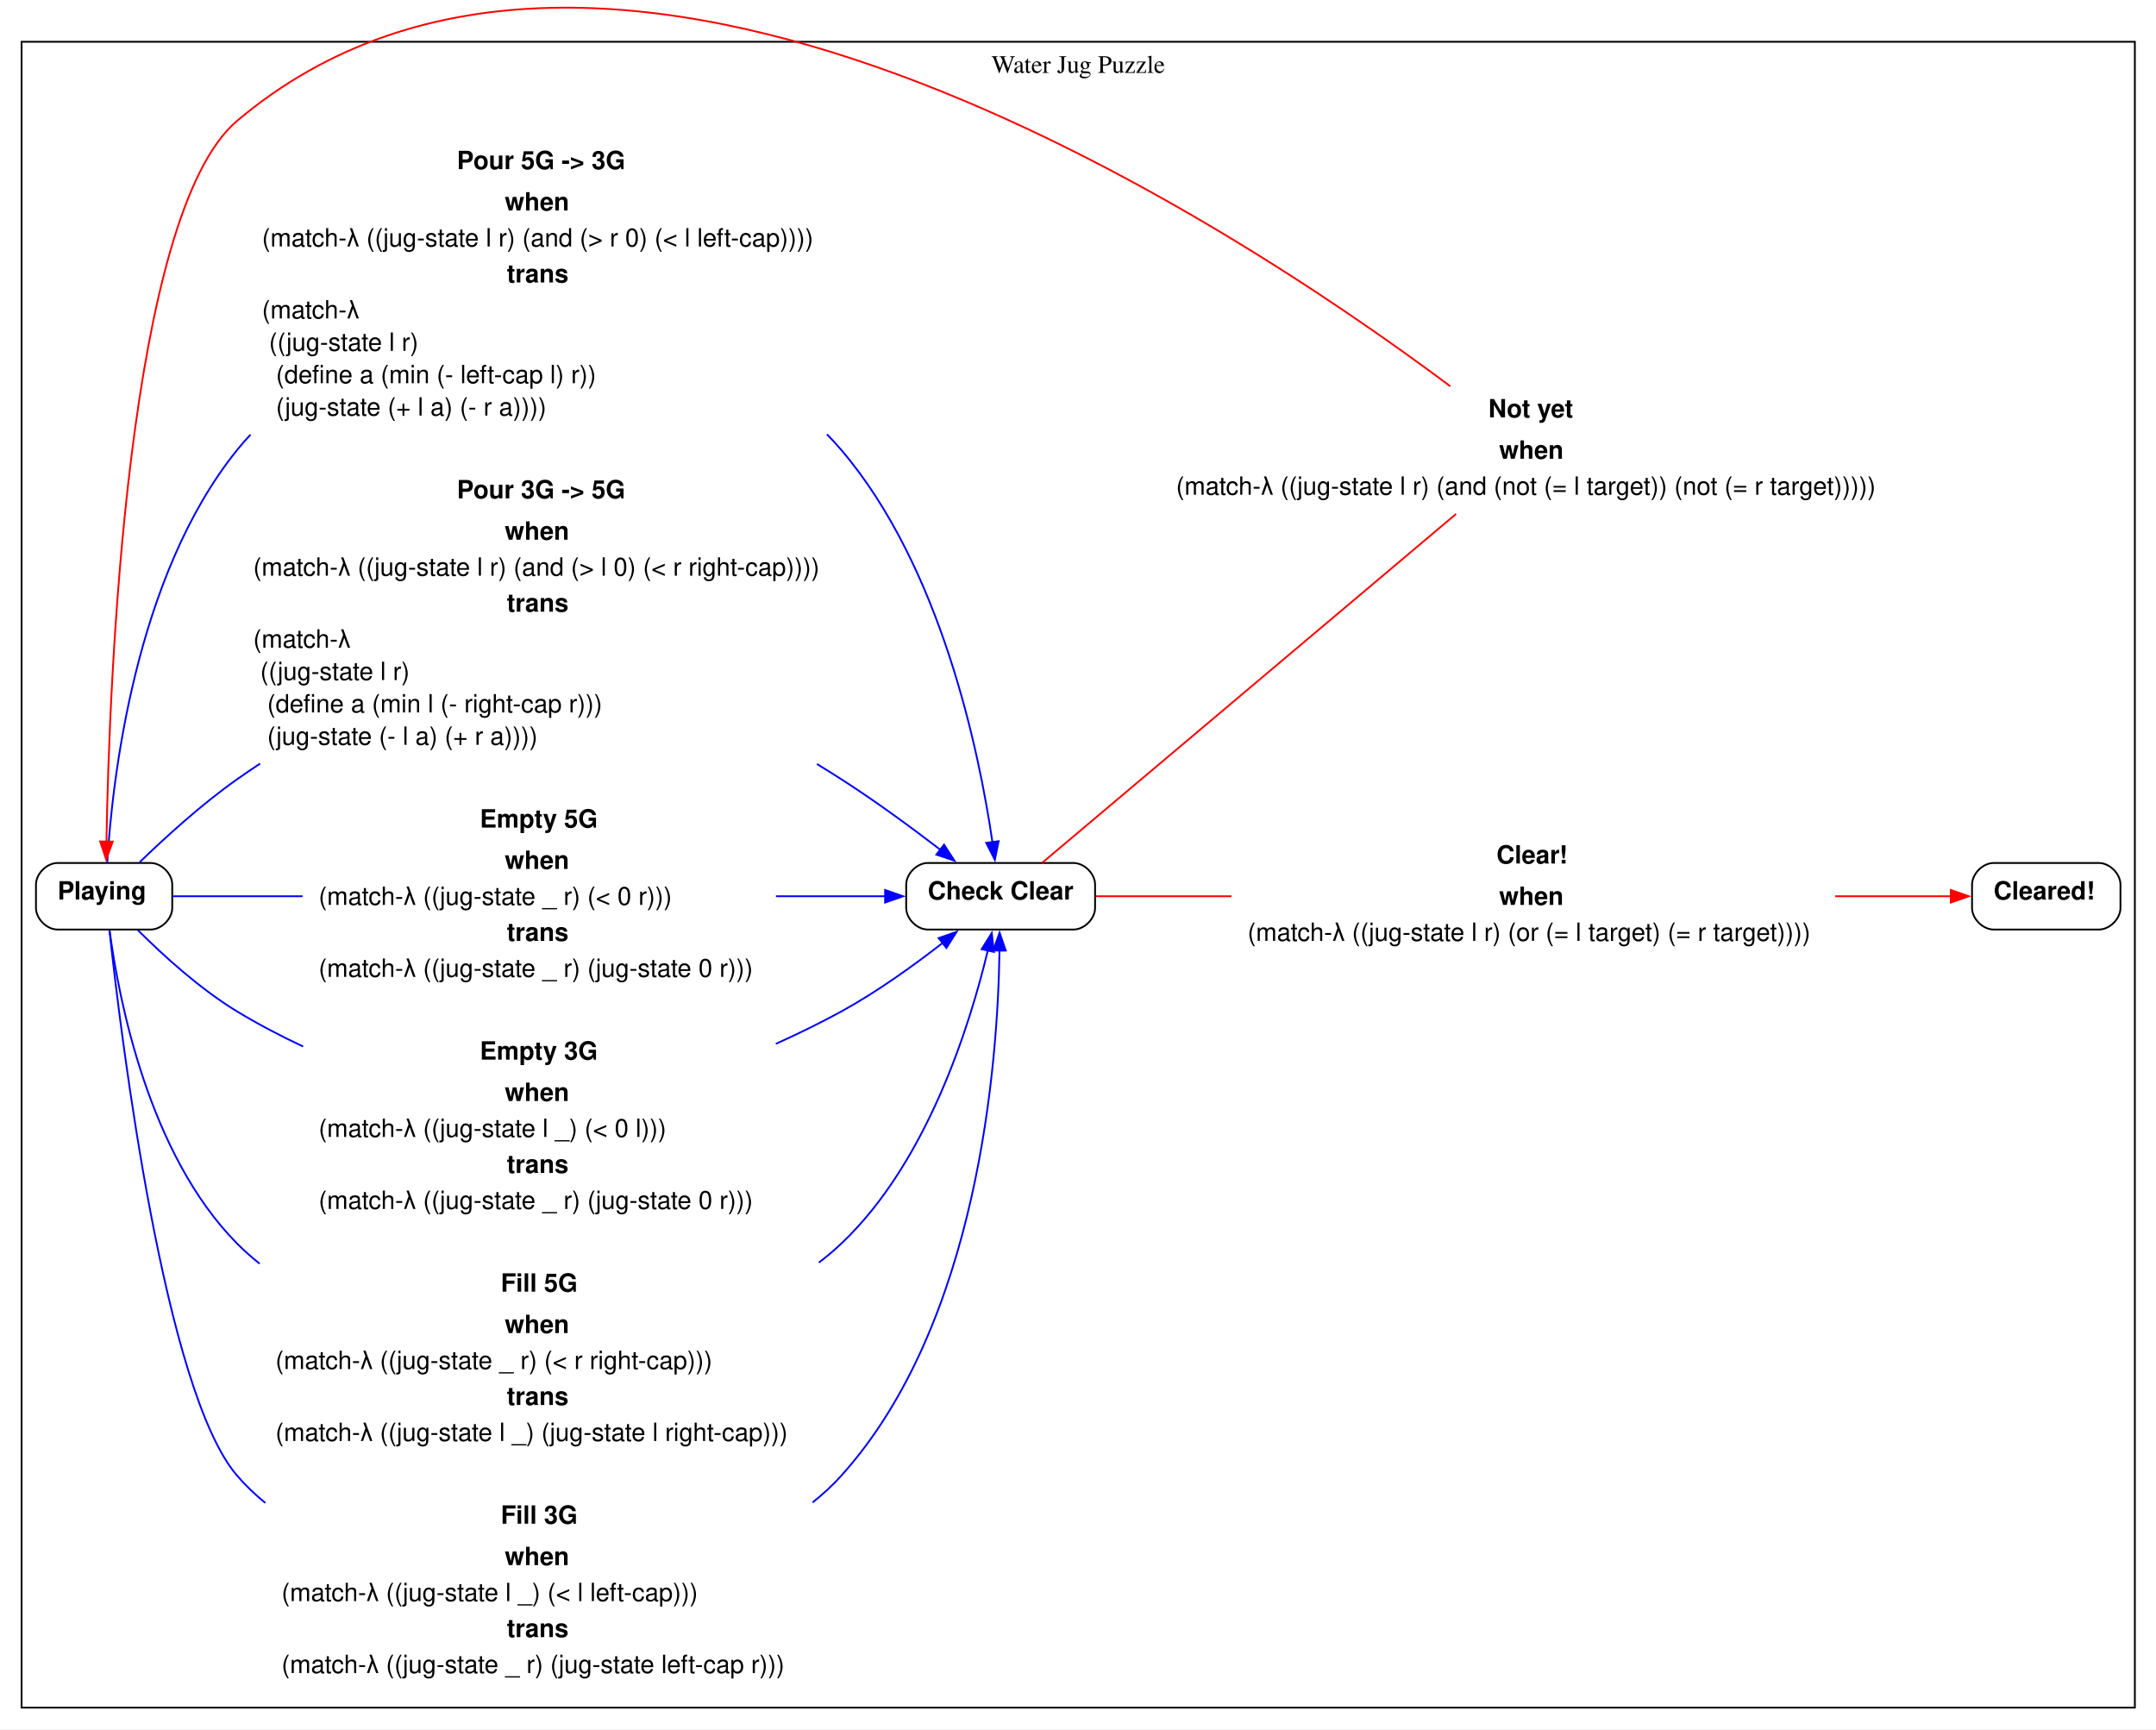
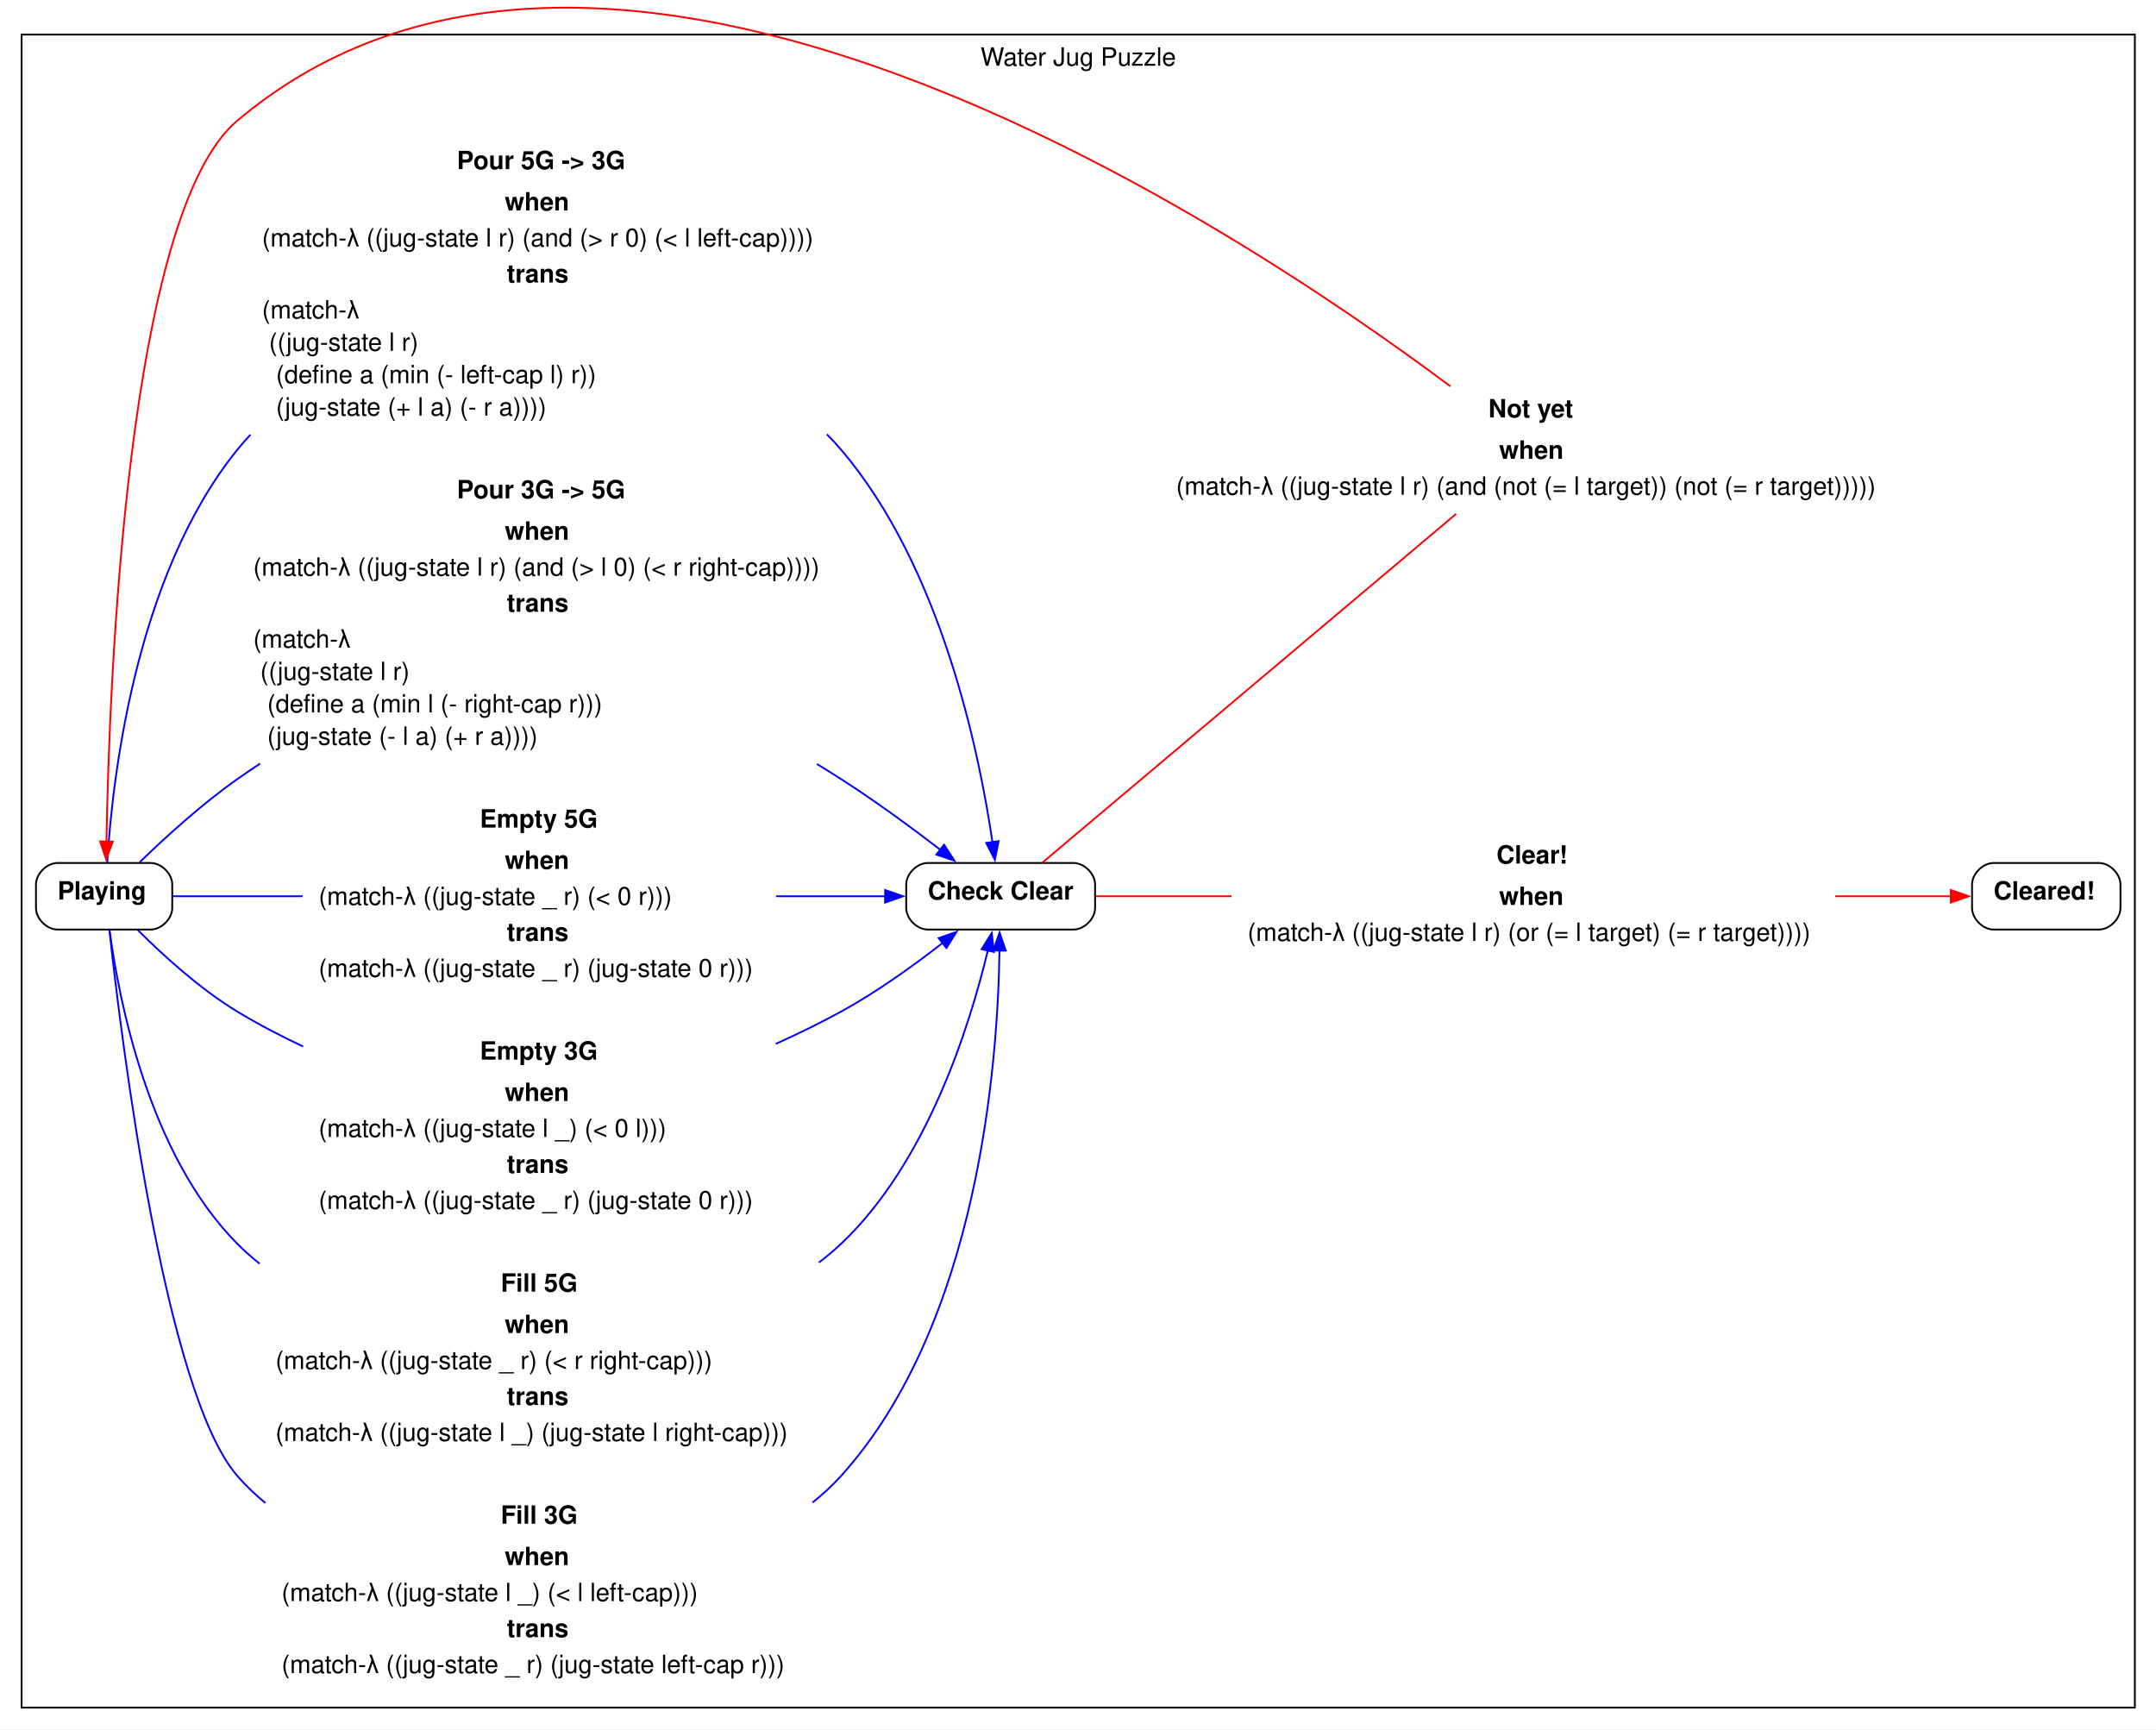
<svg xmlns="http://www.w3.org/2000/svg" width="1598pt" height="1282pt" viewBox="0.00 0.00 1598.00 1282.00">
  <g id="graph0" class="graph" transform="scale(1.33333 1.33333) rotate(0) translate(4 957.22)">
    <polygon fill="white" stroke="none" points="-4,4 -4,-957.22 1194.75,-957.22 1194.75,4 -4,4" />
    <g id="clust1" class="cluster">
-       <polygon fill="none" stroke="black" points="8,-8 8,-934 1182.75,-934 1182.75,-8 8,-8" />
-       <text xml:space="preserve" text-anchor="middle" x="595.38" y="-916.7" font-family="Times,serif" font-size="14.00">Water Jug Puzzle</text>
+       <polygon fill="none" stroke="black" points="8,-8 8,-938 1182.75,-938 1182.75,-8 8,-8" />
+       <text xml:space="preserve" text-anchor="middle" x="595.38" y="-920.7" font-family="Helvetica,Arial,sans-serif" font-size="14.00">Water Jug Puzzle</text>
    </g>
    <g id="node1" class="node">
      <path fill="white" stroke="black" d="M79.75,-477.5C79.75,-477.5 28,-477.5 28,-477.5 22,-477.5 16,-471.5 16,-465.5 16,-465.5 16,-452.5 16,-452.5 16,-446.5 22,-440.5 28,-440.5 28,-440.5 79.75,-440.5 79.75,-440.5 85.75,-440.5 91.75,-446.5 91.75,-452.5 91.75,-452.5 91.75,-465.5 91.75,-465.5 91.75,-471.5 85.75,-477.5 79.75,-477.5" />
      <text xml:space="preserve" text-anchor="start" x="28" y="-457.2" font-family="Helvetica,Arial,sans-serif" font-weight="bold" font-size="14.00">Playing</text>
    </g>
    <g id="node2" class="node">
      <text xml:space="preserve" text-anchor="start" x="274.38" y="-110.2" font-family="Helvetica,Arial,sans-serif" font-weight="bold" font-size="14.00">Fill 3G</text>
      <text xml:space="preserve" text-anchor="start" x="276.62" y="-87.2" font-family="Helvetica,Arial,sans-serif" font-weight="bold" font-size="14.00">when</text>
      <text xml:space="preserve" text-anchor="start" x="152.5" y="-67.2" font-family="Helvetica,Arial,sans-serif" font-size="14.00">(match-λ ((jug-state l _) (&lt; l left-cap)))</text>
      <text xml:space="preserve" text-anchor="start" x="277.75" y="-47.2" font-family="Helvetica,Arial,sans-serif" font-weight="bold" font-size="14.00">trans</text>
      <text xml:space="preserve" text-anchor="start" x="152.5" y="-27.2" font-family="Helvetica,Arial,sans-serif" font-size="14.00">(match-λ ((jug-state _ r) (jug-state left-cap r)))</text>
    </g>
    <g id="edge1" class="edge">
      <path fill="none" stroke="blue" d="M56.84,-440.03C63.58,-378.16 87.63,-183.57 127.75,-137 132.52,-131.46 137.82,-126.39 143.52,-121.75" />
    </g>
    <g id="node3" class="node">
      <text xml:space="preserve" text-anchor="start" x="274.38" y="-239.2" font-family="Helvetica,Arial,sans-serif" font-weight="bold" font-size="14.00">Fill 5G</text>
      <text xml:space="preserve" text-anchor="start" x="276.62" y="-216.2" font-family="Helvetica,Arial,sans-serif" font-weight="bold" font-size="14.00">when</text>
      <text xml:space="preserve" text-anchor="start" x="149.12" y="-196.2" font-family="Helvetica,Arial,sans-serif" font-size="14.00">(match-λ ((jug-state _ r) (&lt; r right-cap)))</text>
      <text xml:space="preserve" text-anchor="start" x="277.75" y="-176.2" font-family="Helvetica,Arial,sans-serif" font-weight="bold" font-size="14.00">trans</text>
      <text xml:space="preserve" text-anchor="start" x="149.12" y="-156.2" font-family="Helvetica,Arial,sans-serif" font-size="14.00">(match-λ ((jug-state l _) (jug-state l right-cap)))</text>
    </g>
    <g id="edge3" class="edge">
      <path fill="none" stroke="blue" d="M56.91,-440.09C61.97,-402.08 78.49,-315.76 127.75,-266 131.69,-262.02 135.9,-258.28 140.33,-254.76" />
    </g>
    <g id="node4" class="node">
      <text xml:space="preserve" text-anchor="start" x="262.75" y="-368.2" font-family="Helvetica,Arial,sans-serif" font-weight="bold" font-size="14.00">Empty 3G</text>
      <text xml:space="preserve" text-anchor="start" x="276.62" y="-345.2" font-family="Helvetica,Arial,sans-serif" font-weight="bold" font-size="14.00">when</text>
      <text xml:space="preserve" text-anchor="start" x="173.12" y="-325.2" font-family="Helvetica,Arial,sans-serif" font-size="14.00">(match-λ ((jug-state l _) (&lt; 0 l)))</text>
      <text xml:space="preserve" text-anchor="start" x="277.75" y="-305.2" font-family="Helvetica,Arial,sans-serif" font-weight="bold" font-size="14.00">trans</text>
      <text xml:space="preserve" text-anchor="start" x="173.12" y="-285.2" font-family="Helvetica,Arial,sans-serif" font-size="14.00">(match-λ ((jug-state _ r) (jug-state 0 r)))</text>
    </g>
    <g id="edge5" class="edge">
      <path fill="none" stroke="blue" d="M72.62,-440.2C86.56,-426.27 107.03,-407.59 127.75,-395 139.32,-387.97 151.77,-381.46 164.49,-375.48" />
    </g>
    <g id="node5" class="node">
      <text xml:space="preserve" text-anchor="start" x="262.75" y="-497.2" font-family="Helvetica,Arial,sans-serif" font-weight="bold" font-size="14.00">Empty 5G</text>
      <text xml:space="preserve" text-anchor="start" x="276.62" y="-474.2" font-family="Helvetica,Arial,sans-serif" font-weight="bold" font-size="14.00">when</text>
      <text xml:space="preserve" text-anchor="start" x="173.12" y="-454.2" font-family="Helvetica,Arial,sans-serif" font-size="14.00">(match-λ ((jug-state _ r) (&lt; 0 r)))</text>
      <text xml:space="preserve" text-anchor="start" x="277.75" y="-434.2" font-family="Helvetica,Arial,sans-serif" font-weight="bold" font-size="14.00">trans</text>
      <text xml:space="preserve" text-anchor="start" x="173.12" y="-414.2" font-family="Helvetica,Arial,sans-serif" font-size="14.00">(match-λ ((jug-state _ r) (jug-state 0 r)))</text>
    </g>
    <g id="edge7" class="edge">
      <path fill="none" stroke="blue" d="M92.09,-459C111.96,-459 137.74,-459 164.21,-459" />
    </g>
    <g id="node6" class="node">
      <text xml:space="preserve" text-anchor="start" x="250" y="-680.2" font-family="Helvetica,Arial,sans-serif" font-weight="bold" font-size="14.00">Pour 3G -&gt; 5G</text>
      <text xml:space="preserve" text-anchor="start" x="276.62" y="-657.2" font-family="Helvetica,Arial,sans-serif" font-weight="bold" font-size="14.00">when</text>
      <text xml:space="preserve" text-anchor="start" x="136.75" y="-637.2" font-family="Helvetica,Arial,sans-serif" font-size="14.00">(match-λ ((jug-state l r) (and (&gt; l 0) (&lt; r right-cap))))</text>
      <text xml:space="preserve" text-anchor="start" x="277.75" y="-617.2" font-family="Helvetica,Arial,sans-serif" font-weight="bold" font-size="14.00">trans</text>
      <text xml:space="preserve" text-anchor="start" x="136.75" y="-597.2" font-family="Helvetica,Arial,sans-serif" font-size="14.00">(match-λ</text>
      <text xml:space="preserve" text-anchor="start" x="136.75" y="-579.2" font-family="Helvetica,Arial,sans-serif" font-size="14.00"> ((jug-state l r)</text>
      <text xml:space="preserve" text-anchor="start" x="136.75" y="-561.2" font-family="Helvetica,Arial,sans-serif" font-size="14.00">  (define a (min l (- right-cap r)))</text>
      <text xml:space="preserve" text-anchor="start" x="136.75" y="-543.2" font-family="Helvetica,Arial,sans-serif" font-size="14.00">  (jug-state (- l a) (+ r a))))</text>
    </g>
    <g id="edge9" class="edge">
      <path fill="none" stroke="blue" d="M73.65,-477.94C87.8,-491.65 108.07,-510.14 127.75,-524 131.93,-526.95 136.22,-529.87 140.59,-532.76" />
    </g>
    <g id="node7" class="node">
      <text xml:space="preserve" text-anchor="start" x="250" y="-863.2" font-family="Helvetica,Arial,sans-serif" font-weight="bold" font-size="14.00">Pour 5G -&gt; 3G</text>
      <text xml:space="preserve" text-anchor="start" x="276.62" y="-840.2" font-family="Helvetica,Arial,sans-serif" font-weight="bold" font-size="14.00">when</text>
      <text xml:space="preserve" text-anchor="start" x="141.62" y="-820.2" font-family="Helvetica,Arial,sans-serif" font-size="14.00">(match-λ ((jug-state l r) (and (&gt; r 0) (&lt; l left-cap))))</text>
      <text xml:space="preserve" text-anchor="start" x="277.75" y="-800.2" font-family="Helvetica,Arial,sans-serif" font-weight="bold" font-size="14.00">trans</text>
      <text xml:space="preserve" text-anchor="start" x="141.62" y="-780.2" font-family="Helvetica,Arial,sans-serif" font-size="14.00">(match-λ</text>
      <text xml:space="preserve" text-anchor="start" x="141.62" y="-762.2" font-family="Helvetica,Arial,sans-serif" font-size="14.00"> ((jug-state l r)</text>
      <text xml:space="preserve" text-anchor="start" x="141.62" y="-744.2" font-family="Helvetica,Arial,sans-serif" font-size="14.00">  (define a (min (- left-cap l) r))</text>
      <text xml:space="preserve" text-anchor="start" x="141.62" y="-726.2" font-family="Helvetica,Arial,sans-serif" font-size="14.00">  (jug-state (+ l a) (- r a))))</text>
    </g>
    <g id="edge11" class="edge">
      <path fill="none" stroke="blue" d="M55.62,-477.7C58.3,-522.26 70.69,-636.27 127.75,-707 130.13,-709.96 132.64,-712.83 135.25,-715.62" />
    </g>
    <g id="node8" class="node">
      <path fill="white" stroke="black" d="M592.75,-477.5C592.75,-477.5 511.75,-477.5 511.75,-477.5 505.75,-477.5 499.75,-471.5 499.75,-465.5 499.75,-465.5 499.75,-452.5 499.75,-452.5 499.75,-446.5 505.75,-440.5 511.75,-440.5 511.75,-440.5 592.75,-440.5 592.75,-440.5 598.75,-440.5 604.75,-446.5 604.75,-452.5 604.75,-452.5 604.75,-465.5 604.75,-465.5 604.75,-471.5 598.75,-477.5 592.75,-477.5" />
      <text xml:space="preserve" text-anchor="start" x="511.75" y="-457.2" font-family="Helvetica,Arial,sans-serif" font-weight="bold" font-size="14.00">Check Clear</text>
    </g>
    <g id="edge2" class="edge">
      <path fill="none" stroke="blue" d="M447.69,-122.01C453.46,-126.58 458.86,-131.56 463.75,-137 540.02,-221.8 550.73,-366.61 551.61,-428.98" />
      <polygon fill="blue" stroke="blue" points="548.11,-428.81 551.66,-438.79 555.11,-428.78 548.11,-428.81" />
    </g>
    <g id="edge4" class="edge">
      <path fill="none" stroke="blue" d="M451.22,-255.38C455.6,-258.72 459.8,-262.26 463.75,-266 511.38,-311.11 535.11,-387.02 545.13,-428.93" />
      <polygon fill="blue" stroke="blue" points="541.69,-429.59 547.31,-438.57 548.51,-428.04 541.69,-429.59" />
    </g>
    <g id="edge6" class="edge">
      <path fill="none" stroke="blue" d="M427.28,-376.96C439.81,-382.61 452.15,-388.65 463.75,-395 483.48,-405.81 503.86,-420.48 519.99,-433.05" />
      <polygon fill="blue" stroke="blue" points="517.76,-435.75 527.77,-439.22 522.11,-430.26 517.76,-435.75" />
    </g>
    <g id="edge8" class="edge">
      <path fill="none" stroke="blue" d="M427.35,-459C448.48,-459 469.48,-459 488.03,-459" />
      <polygon fill="blue" stroke="blue" points="488.02,-462.5 498.02,-459 488.02,-455.5 488.02,-462.5" />
    </g>
    <g id="edge10" class="edge">
      <path fill="none" stroke="blue" d="M450.14,-532.53C454.75,-529.69 459.3,-526.85 463.75,-524 482.54,-511.98 502.58,-497.25 518.73,-484.86" />
      <polygon fill="blue" stroke="blue" points="520.79,-487.68 526.55,-478.79 516.51,-482.15 520.79,-487.68" />
    </g>
    <g id="edge12" class="edge">
      <path fill="none" stroke="blue" d="M455.68,-715.8C458.49,-712.95 461.18,-710.02 463.75,-707 519.13,-641.98 540.3,-539.55 547.68,-489.11" />
      <polygon fill="blue" stroke="blue" points="551.14,-489.63 549.03,-479.24 544.21,-488.68 551.14,-489.63" />
    </g>
    <g id="node9" class="node">
      <text xml:space="preserve" text-anchor="start" x="823.38" y="-725.2" font-family="Helvetica,Arial,sans-serif" font-weight="bold" font-size="14.00">Not yet</text>
      <text xml:space="preserve" text-anchor="start" x="829.38" y="-702.2" font-family="Helvetica,Arial,sans-serif" font-weight="bold" font-size="14.00">when</text>
      <text xml:space="preserve" text-anchor="start" x="649.75" y="-682.2" font-family="Helvetica,Arial,sans-serif" font-size="14.00">(match-λ ((jug-state l r) (and (not (= l target)) (not (= r target)))))</text>
    </g>
    <g id="edge13" class="edge">
      <path fill="none" stroke="red" d="M575.37,-477.64C624.22,-518.81 742,-618.09 805.41,-671.52" />
    </g>
    <g id="node10" class="node">
      <text xml:space="preserve" text-anchor="start" x="827.88" y="-477.2" font-family="Helvetica,Arial,sans-serif" font-weight="bold" font-size="14.00">Clear!</text>
      <text xml:space="preserve" text-anchor="start" x="829.38" y="-454.2" font-family="Helvetica,Arial,sans-serif" font-weight="bold" font-size="14.00">when</text>
      <text xml:space="preserve" text-anchor="start" x="689.5" y="-434.2" font-family="Helvetica,Arial,sans-serif" font-size="14.00">(match-λ ((jug-state l r) (or (= l target) (= r target))))</text>
    </g>
    <g id="edge15" class="edge">
      <path fill="none" stroke="red" d="M605.18,-459C626.79,-459 653.21,-459 680.56,-459" />
    </g>
    <g id="edge14" class="edge">
      <path fill="none" stroke="red" d="M802.24,-742.48C678.87,-834.66 332.33,-1062.9 127.75,-890 66.58,-838.3 56.74,-578.86 55.17,-489.39" />
      <polygon fill="red" stroke="red" points="58.67,-489.39 55.02,-479.44 51.67,-489.5 58.67,-489.39" />
    </g>
    <g id="node11" class="node">
      <path fill="white" stroke="black" d="M1162.75,-477.5C1162.75,-477.5 1104.25,-477.5 1104.25,-477.5 1098.25,-477.5 1092.25,-471.5 1092.25,-465.5 1092.25,-465.5 1092.25,-452.5 1092.25,-452.5 1092.25,-446.5 1098.25,-440.5 1104.25,-440.5 1104.25,-440.5 1162.75,-440.5 1162.75,-440.5 1168.75,-440.5 1174.75,-446.5 1174.75,-452.5 1174.75,-452.5 1174.75,-465.5 1174.75,-465.5 1174.75,-471.5 1168.75,-477.5 1162.75,-477.5" />
      <text xml:space="preserve" text-anchor="start" x="1104.25" y="-457.2" font-family="Helvetica,Arial,sans-serif" font-weight="bold" font-size="14.00">Cleared!</text>
    </g>
    <g id="edge16" class="edge">
      <path fill="none" stroke="red" d="M1016.17,-459C1039.41,-459 1061.71,-459 1080.47,-459" />
      <polygon fill="red" stroke="red" points="1080.44,-462.5 1090.44,-459 1080.44,-455.5 1080.44,-462.5" />
    </g>
  </g>
</svg>
